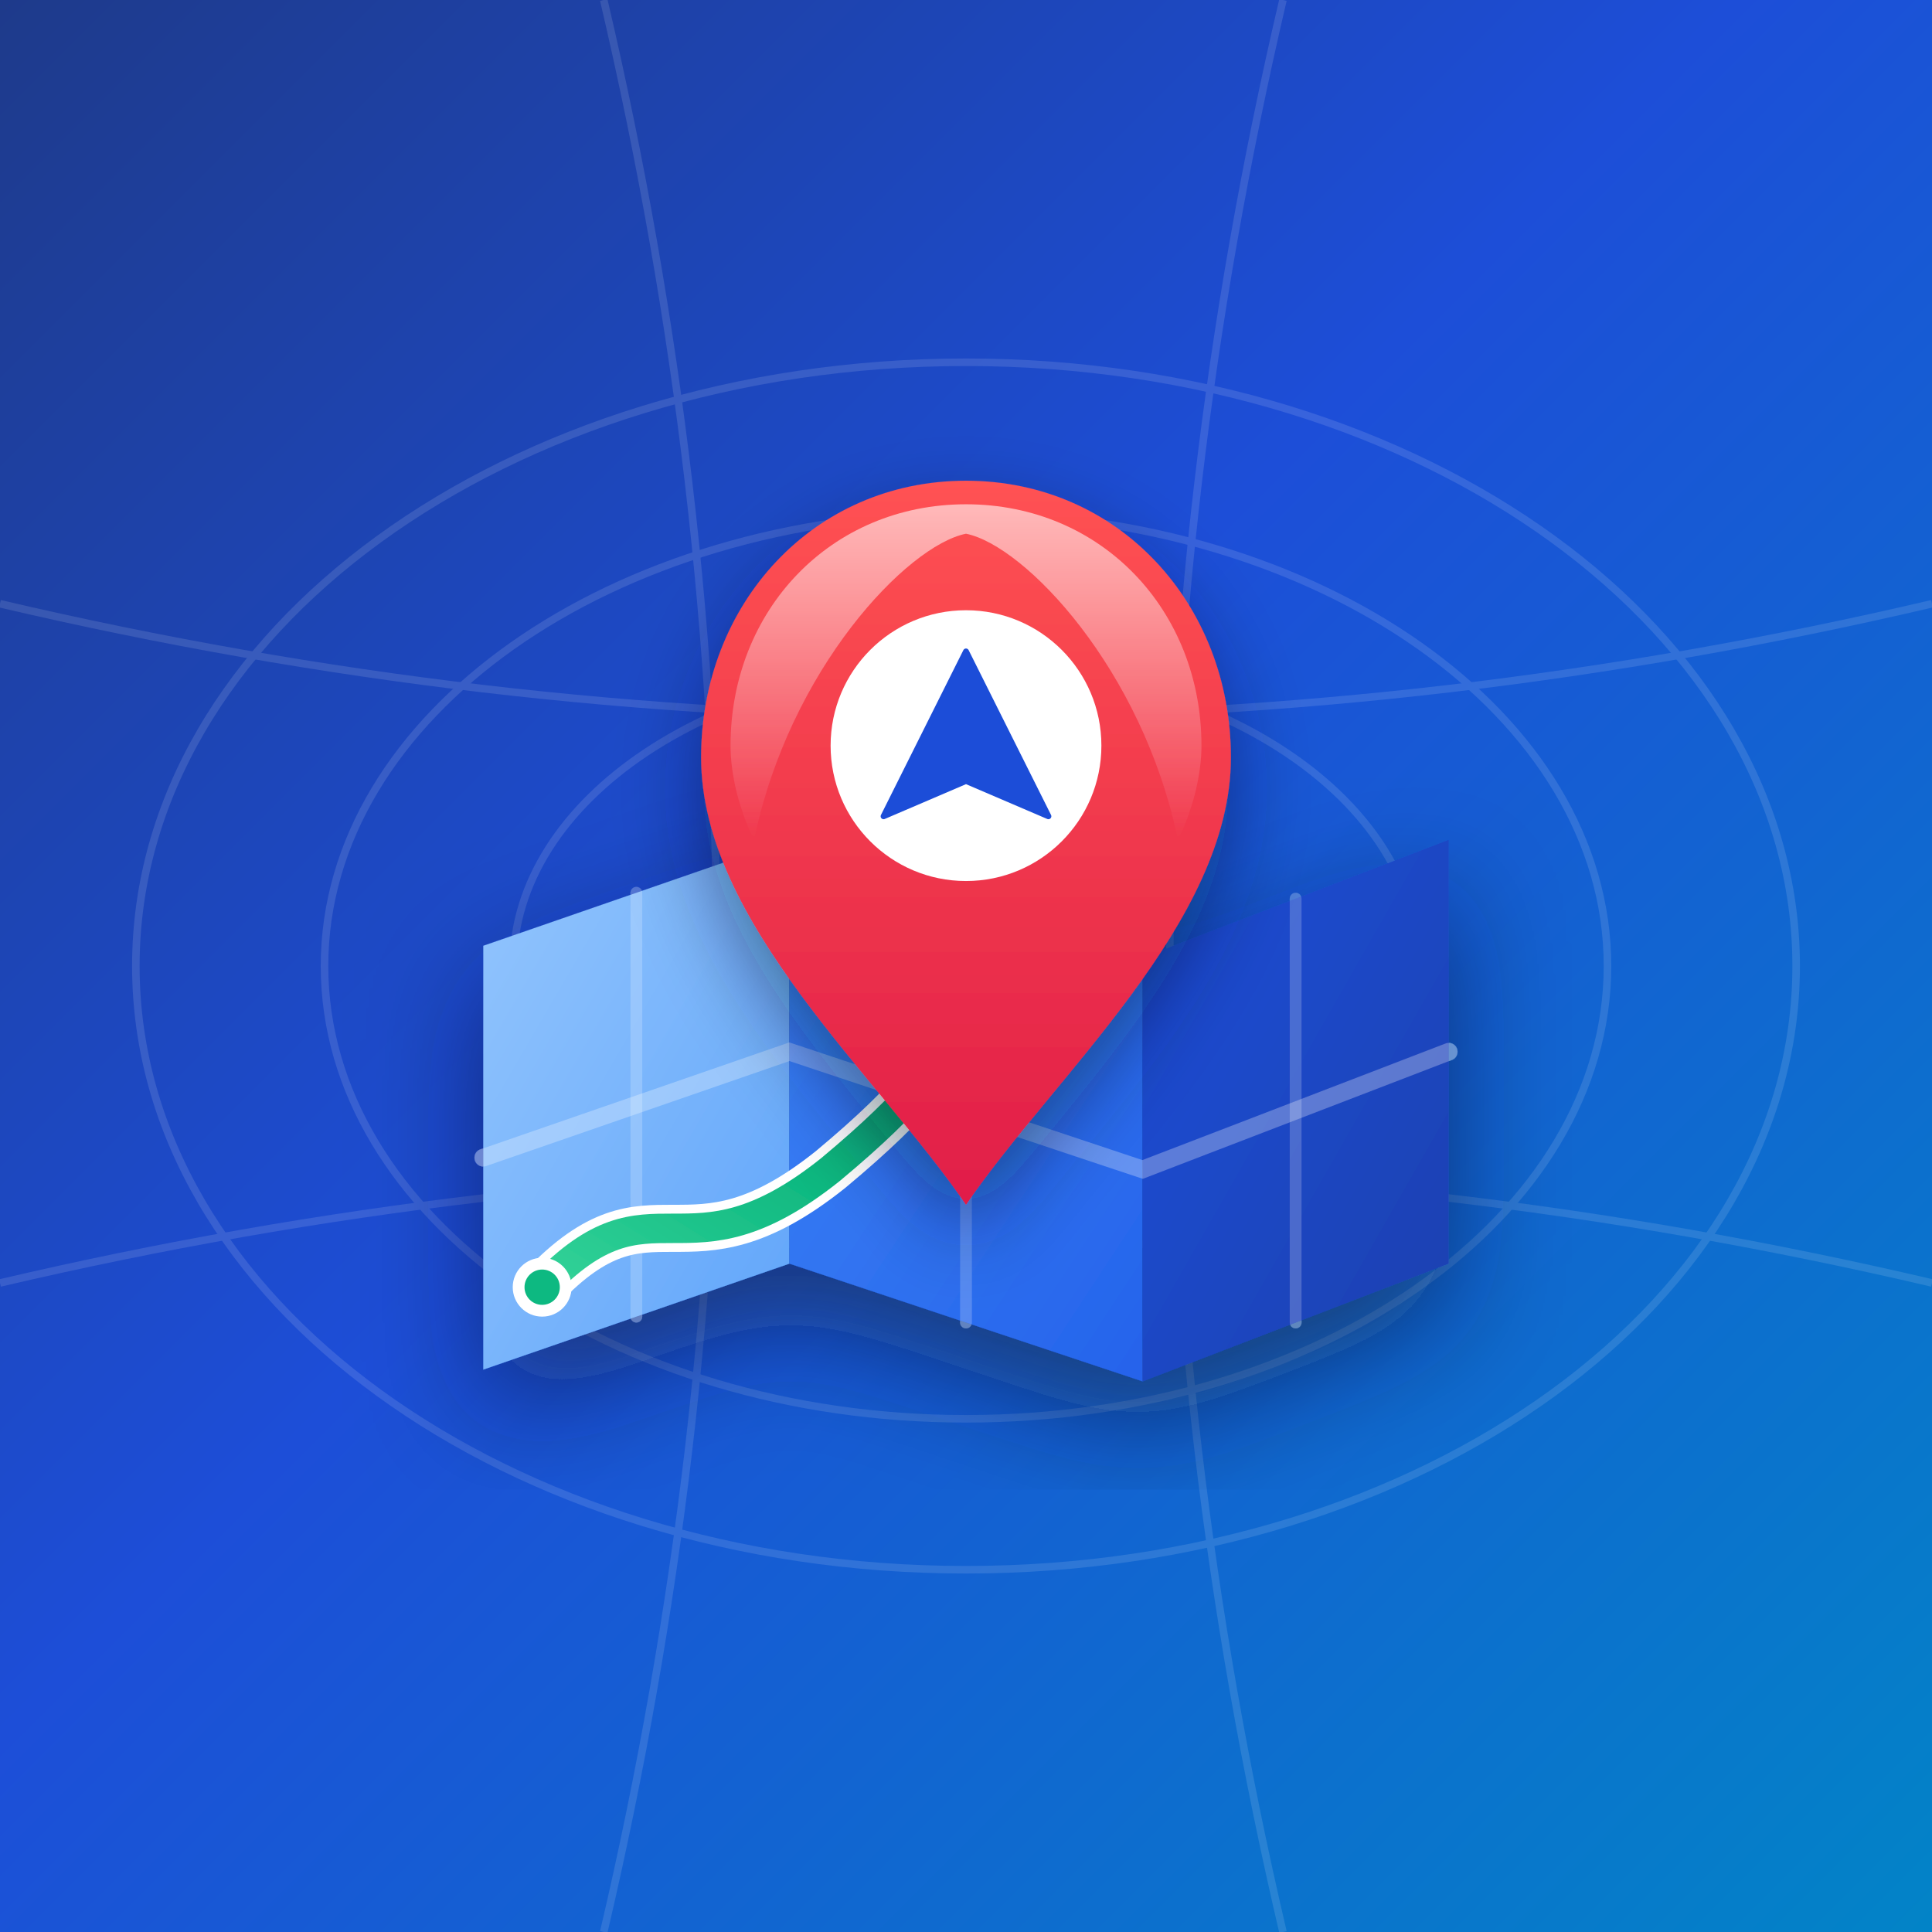
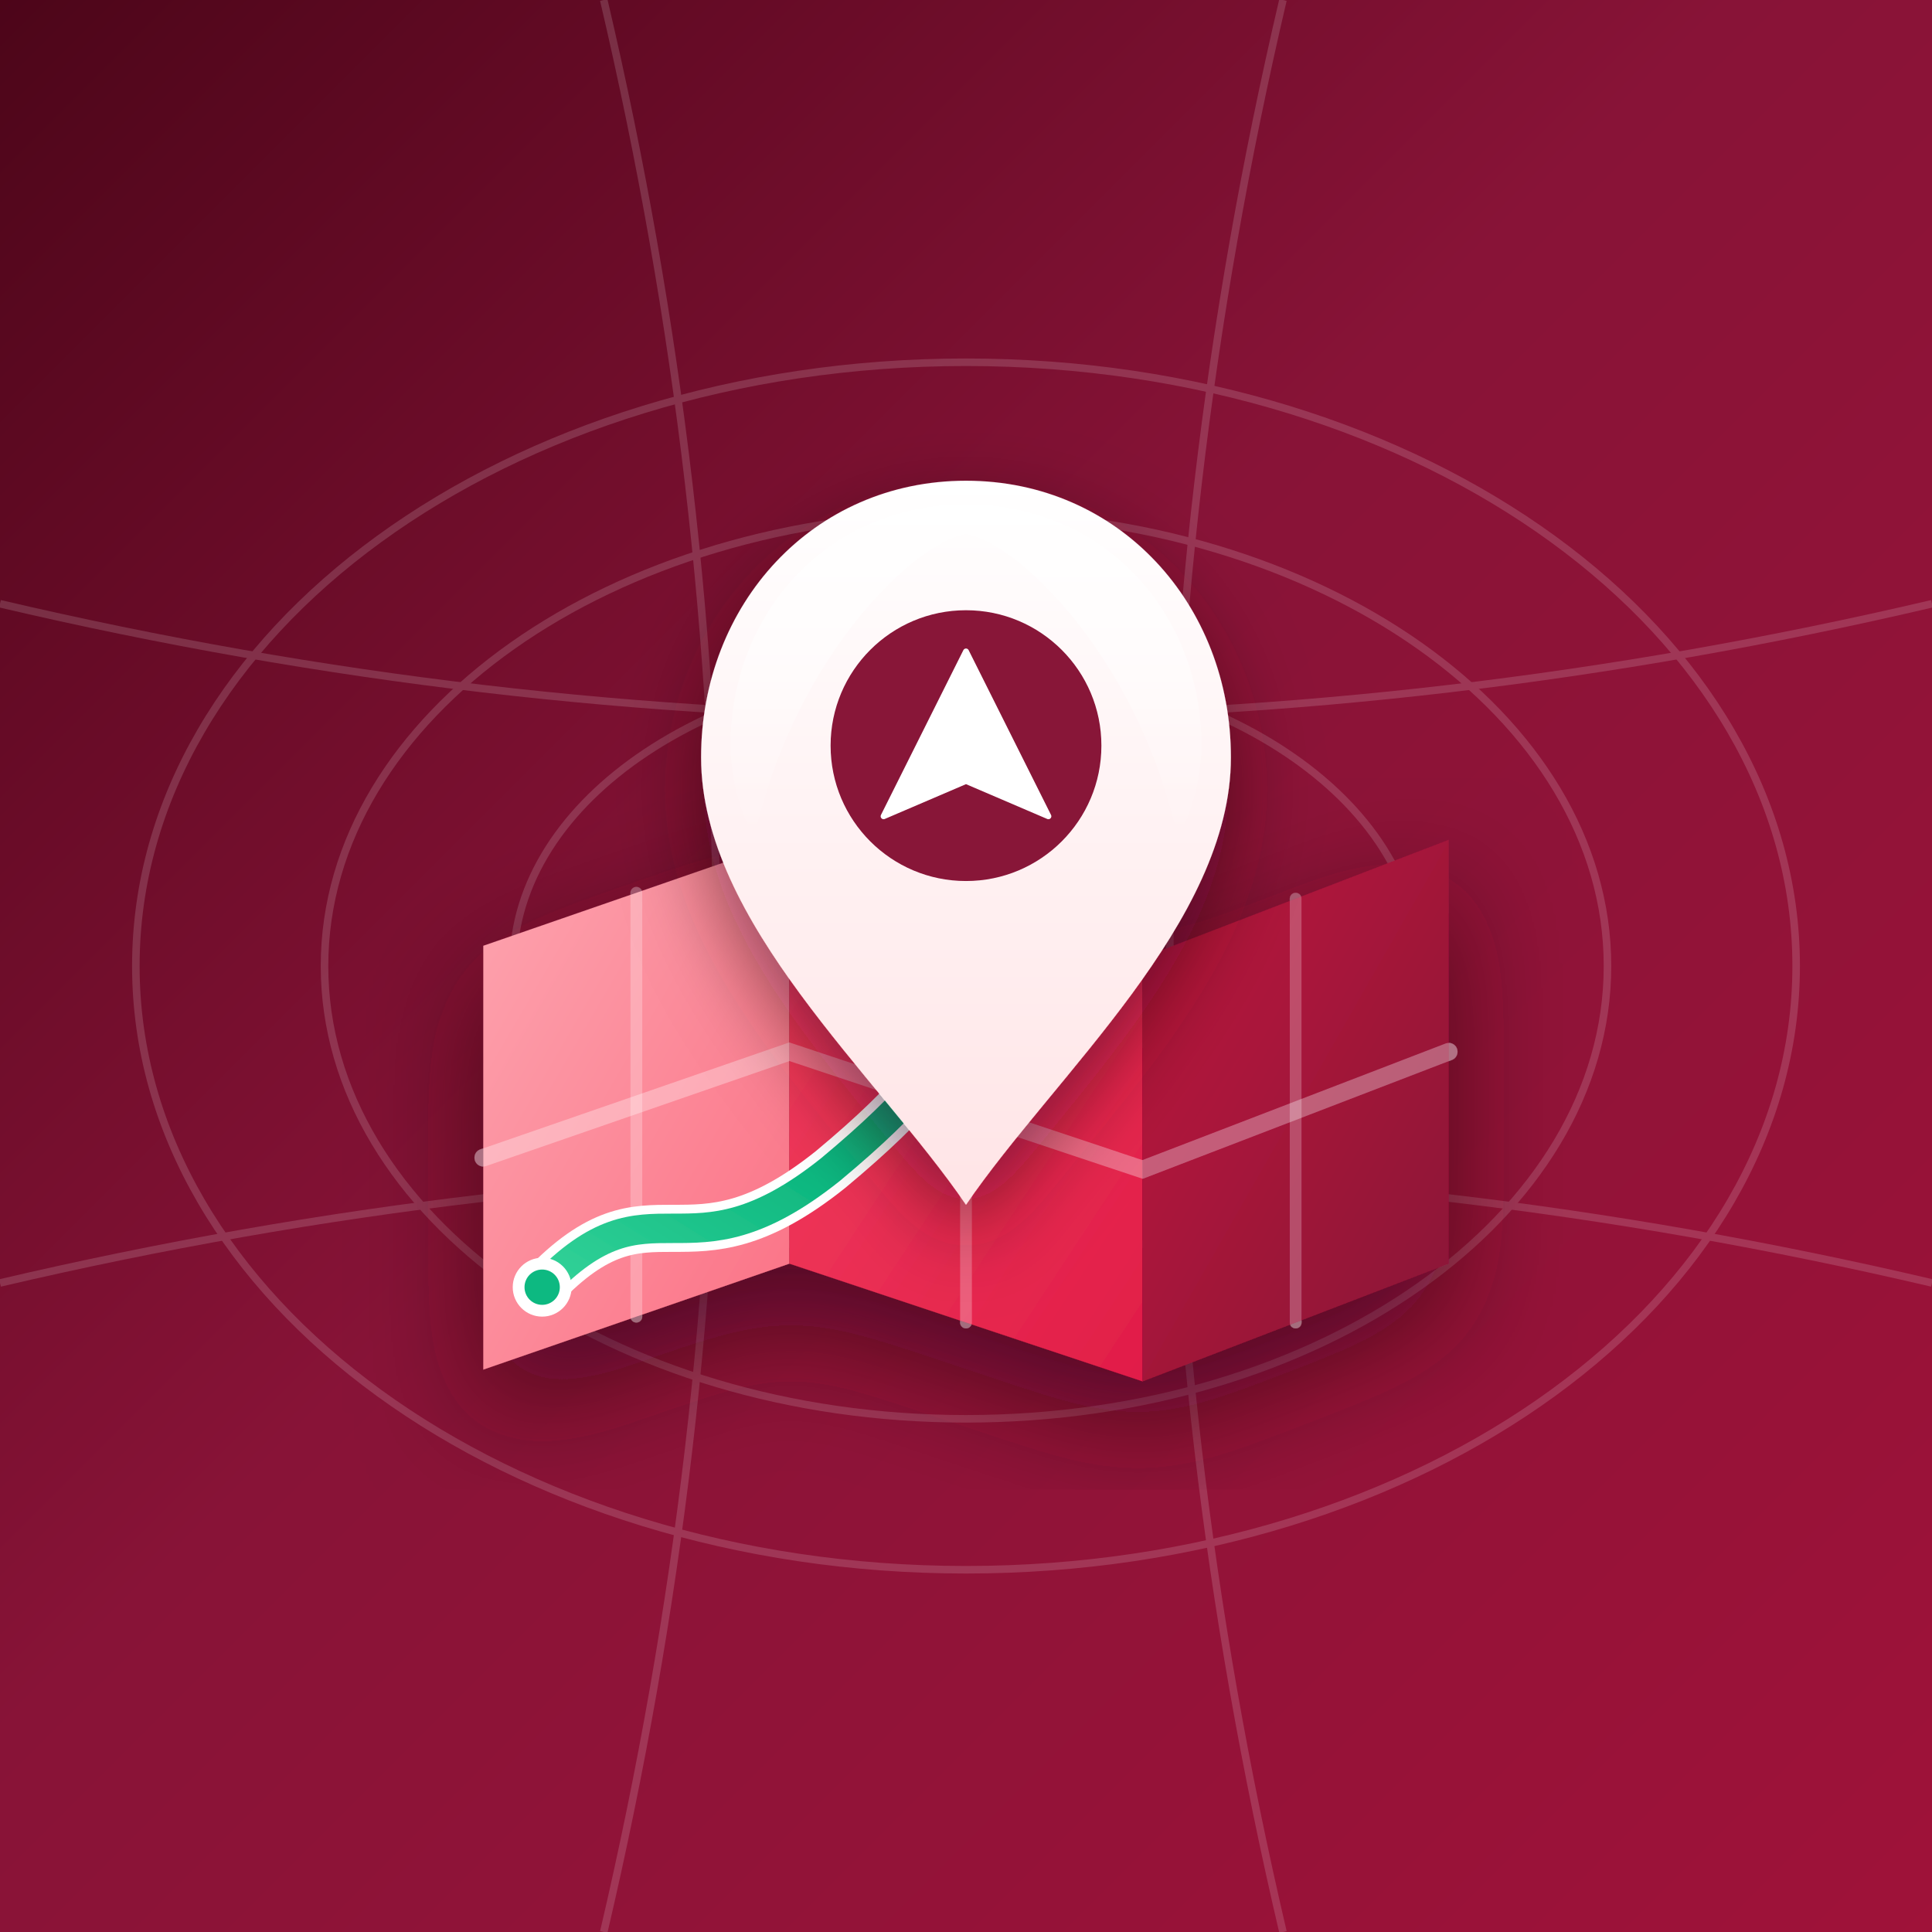
<svg xmlns="http://www.w3.org/2000/svg" viewBox="0 0 512 512" width="512" height="512" role="img" aria-label="D'Maps (maskable)">
  <defs>
    <linearGradient id="bgGradM" x1="0%" y1="0%" x2="100%" y2="100%">
-       <stop offset="0%" stop-color="#1E3A8A" />
-       <stop offset="45%" stop-color="#1D4ED8" />
-       <stop offset="100%" stop-color="#0284C7" />
+       <stop offset="0%" stop-color="#4C0519" />
+       <stop offset="45%" stop-color="#881337" />
+       <stop offset="100%" stop-color="#9F1239" />
    </linearGradient>
    <linearGradient id="foldLeftM" x1="0%" y1="0%" x2="100%" y2="100%">
-       <stop offset="0%" stop-color="#93C5FD" />
-       <stop offset="100%" stop-color="#60A5FA" />
+       <stop offset="0%" stop-color="#FDA4AF" />
+       <stop offset="100%" stop-color="#FB7185" />
    </linearGradient>
    <linearGradient id="foldCenterM" x1="0%" y1="0%" x2="100%" y2="100%">
-       <stop offset="0%" stop-color="#3B82F6" />
-       <stop offset="100%" stop-color="#2563EB" />
+       <stop offset="0%" stop-color="#F43F5E" />
+       <stop offset="100%" stop-color="#E11D48" />
    </linearGradient>
    <linearGradient id="foldRightM" x1="0%" y1="0%" x2="100%" y2="100%">
-       <stop offset="0%" stop-color="#1D4ED8" />
-       <stop offset="100%" stop-color="#1E40AF" />
+       <stop offset="0%" stop-color="#BE123C" />
+       <stop offset="100%" stop-color="#881337" />
    </linearGradient>
    <linearGradient id="pinGradM" x1="0%" y1="0%" x2="0%" y2="100%">
-       <stop offset="0%" stop-color="#FF5252" />
-       <stop offset="100%" stop-color="#E11D48" />
+       <stop offset="0%" stop-color="#FFFFFF" />
+       <stop offset="100%" stop-color="#FFE4E6" />
    </linearGradient>
    <linearGradient id="pinHighlightM" x1="0%" y1="0%" x2="0%" y2="100%">
-       <stop offset="0%" stop-color="#FFFFFF" stop-opacity="0.6" />
+       <stop offset="0%" stop-color="#FFFFFF" stop-opacity="0.8" />
      <stop offset="100%" stop-color="#FFFFFF" stop-opacity="0" />
    </linearGradient>
    <linearGradient id="routeGradM" x1="0%" y1="100%" x2="100%" y2="0%">
      <stop offset="0%" stop-color="#34D399" />
      <stop offset="50%" stop-color="#10B981" />
      <stop offset="100%" stop-color="#059669" />
    </linearGradient>
    <filter id="cardShadowM" x="-20%" y="-20%" width="140%" height="140%">
-       <feDropShadow dx="0" dy="16" stdDeviation="20" flood-color="#0B132B" flood-opacity="0.5" />
+       <feDropShadow dx="0" dy="16" stdDeviation="20" flood-color="#2A020D" flood-opacity="0.55" />
    </filter>
    <filter id="pinShadowM" x="-30%" y="-20%" width="160%" height="160%">
-       <feDropShadow dx="0" dy="12" stdDeviation="14" flood-color="#09142B" flood-opacity="0.45" />
+       <feDropShadow dx="0" dy="12" stdDeviation="14" flood-color="#2A020D" flood-opacity="0.5" />
    </filter>
  </defs>
  <rect width="512" height="512" fill="url(#bgGradM)" />
-   <g opacity="0.12" stroke="#FFFFFF" stroke-width="2" fill="none">
+   <g opacity="0.15" stroke="#FFFFFF" stroke-width="2" fill="none">
    <ellipse cx="256" cy="256" rx="220" ry="160" />
    <ellipse cx="256" cy="256" rx="170" ry="120" />
    <ellipse cx="256" cy="256" rx="120" ry="80" />
    <path d="M 0 160 Q 256 220 512 160" />
    <path d="M 0 340 Q 256 280 512 340" />
    <path d="M 160 0 Q 220 256 160 512" />
    <path d="M 340 0 Q 280 256 340 512" />
  </g>
  <g transform="translate(256 260) scale(0.78) translate(-256 -256)">
    <g filter="url(#cardShadowM)">
      <path d="M 92 388 L 196 352 L 196 208 L 92 244 Z" fill="url(#foldLeftM)" />
      <path d="M 196 352 L 316 392 L 316 248 L 196 208 Z" fill="url(#foldCenterM)" />
      <path d="M 316 392 L 420 352 L 420 208 L 316 248 Z" fill="url(#foldRightM)" />
-       <path d="M 92 316 L 196 280 L 316 320 L 420 280" stroke="#FFFFFF" stroke-opacity="0.28" stroke-width="6" stroke-linecap="round" fill="none" />
-       <path d="M 144 226 L 144 370" stroke="#FFFFFF" stroke-opacity="0.2" stroke-width="4" stroke-linecap="round" />
-       <path d="M 256 228 L 256 372" stroke="#FFFFFF" stroke-opacity="0.2" stroke-width="4" stroke-linecap="round" />
-       <path d="M 368 228 L 368 372" stroke="#FFFFFF" stroke-opacity="0.2" stroke-width="4" stroke-linecap="round" />
+       <path d="M 92 316 L 196 280 L 316 320 L 420 280" stroke="#FFFFFF" stroke-opacity="0.32" stroke-width="6" stroke-linecap="round" fill="none" />
+       <path d="M 144 226 L 144 370" stroke="#FFFFFF" stroke-opacity="0.25" stroke-width="4" stroke-linecap="round" />
+       <path d="M 256 228 L 256 372" stroke="#FFFFFF" stroke-opacity="0.25" stroke-width="4" stroke-linecap="round" />
+       <path d="M 368 228 L 368 372" stroke="#FFFFFF" stroke-opacity="0.25" stroke-width="4" stroke-linecap="round" />
      <path d="M 112 360 C 150 320, 160 360, 210 320 C 240 295, 245 285, 256 270" stroke="#FFFFFF" stroke-width="16" stroke-linecap="round" stroke-linejoin="round" fill="none" />
      <path d="M 112 360 C 150 320, 160 360, 210 320 C 240 295, 245 285, 256 270" stroke="url(#routeGradM)" stroke-width="10" stroke-linecap="round" stroke-linejoin="round" fill="none" />
      <circle cx="112" cy="360" r="10" fill="#FFFFFF" />
      <circle cx="112" cy="360" r="6" fill="#10B981" />
    </g>
-     <ellipse cx="256" cy="272" rx="30" ry="12" fill="#0A1628" opacity="0.4" />
+     <ellipse cx="256" cy="272" rx="30" ry="12" fill="#2A020D" opacity="0.45" />
    <g filter="url(#pinShadowM)">
      <path d="M 256 86 C 204 86 166 128 166 180 C 166 236 226 288 256 332 C 286 288 346 236 346 180 C 346 128 308 86 256 86 Z" fill="url(#pinGradM)" />
      <path d="M 256 94 C 210 94 176 130 176 176 C 176 186 179 198 184 208 C 196 150 236 108 256 104 C 276 108 316 150 328 208 C 333 198 336 186 336 176 C 336 130 302 94 256 94 Z" fill="url(#pinHighlightM)" />
-       <circle cx="256" cy="176" r="46" fill="#FFFFFF" />
-       <path d="M 256 144 L 284 200 L 256 188 L 228 200 Z" fill="#1D4ED8" stroke="#1D4ED8" stroke-width="2" stroke-linejoin="round" />
+       <circle cx="256" cy="176" r="46" fill="#881337" />
+       <path d="M 256 144 L 284 200 L 256 188 L 228 200 Z" fill="#FFFFFF" stroke="#FFFFFF" stroke-width="2" stroke-linejoin="round" />
    </g>
  </g>
</svg>
